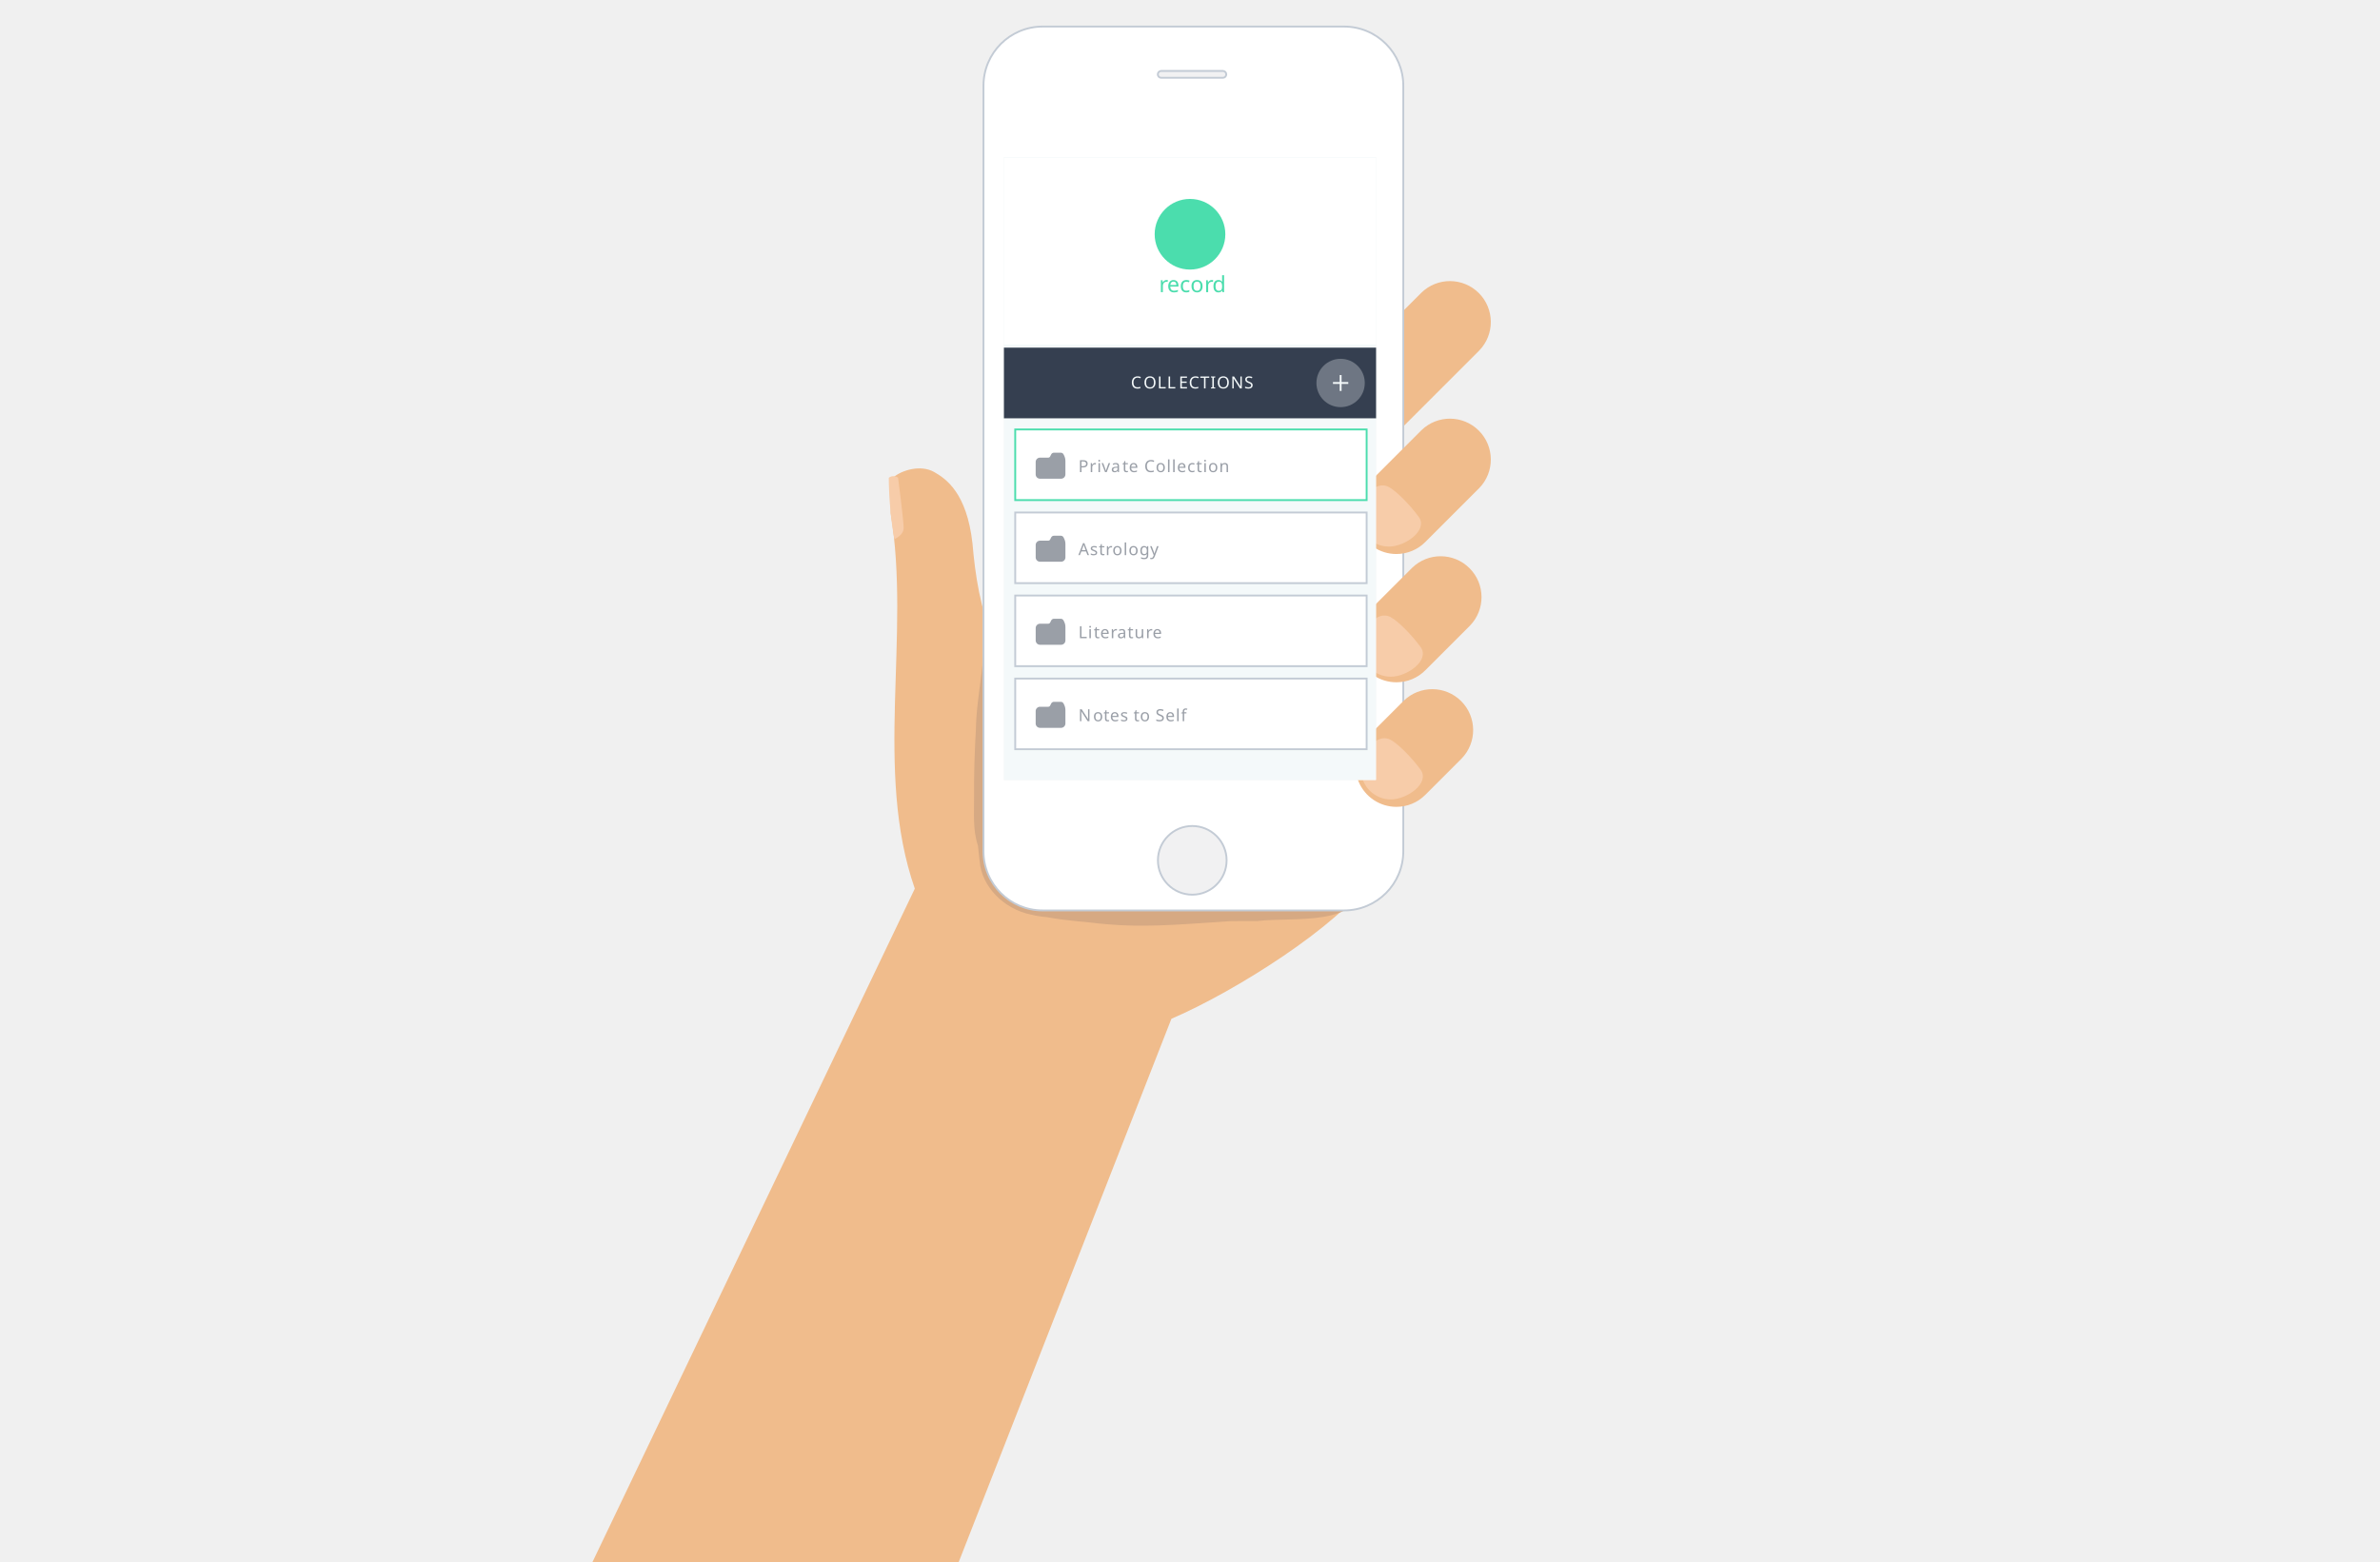
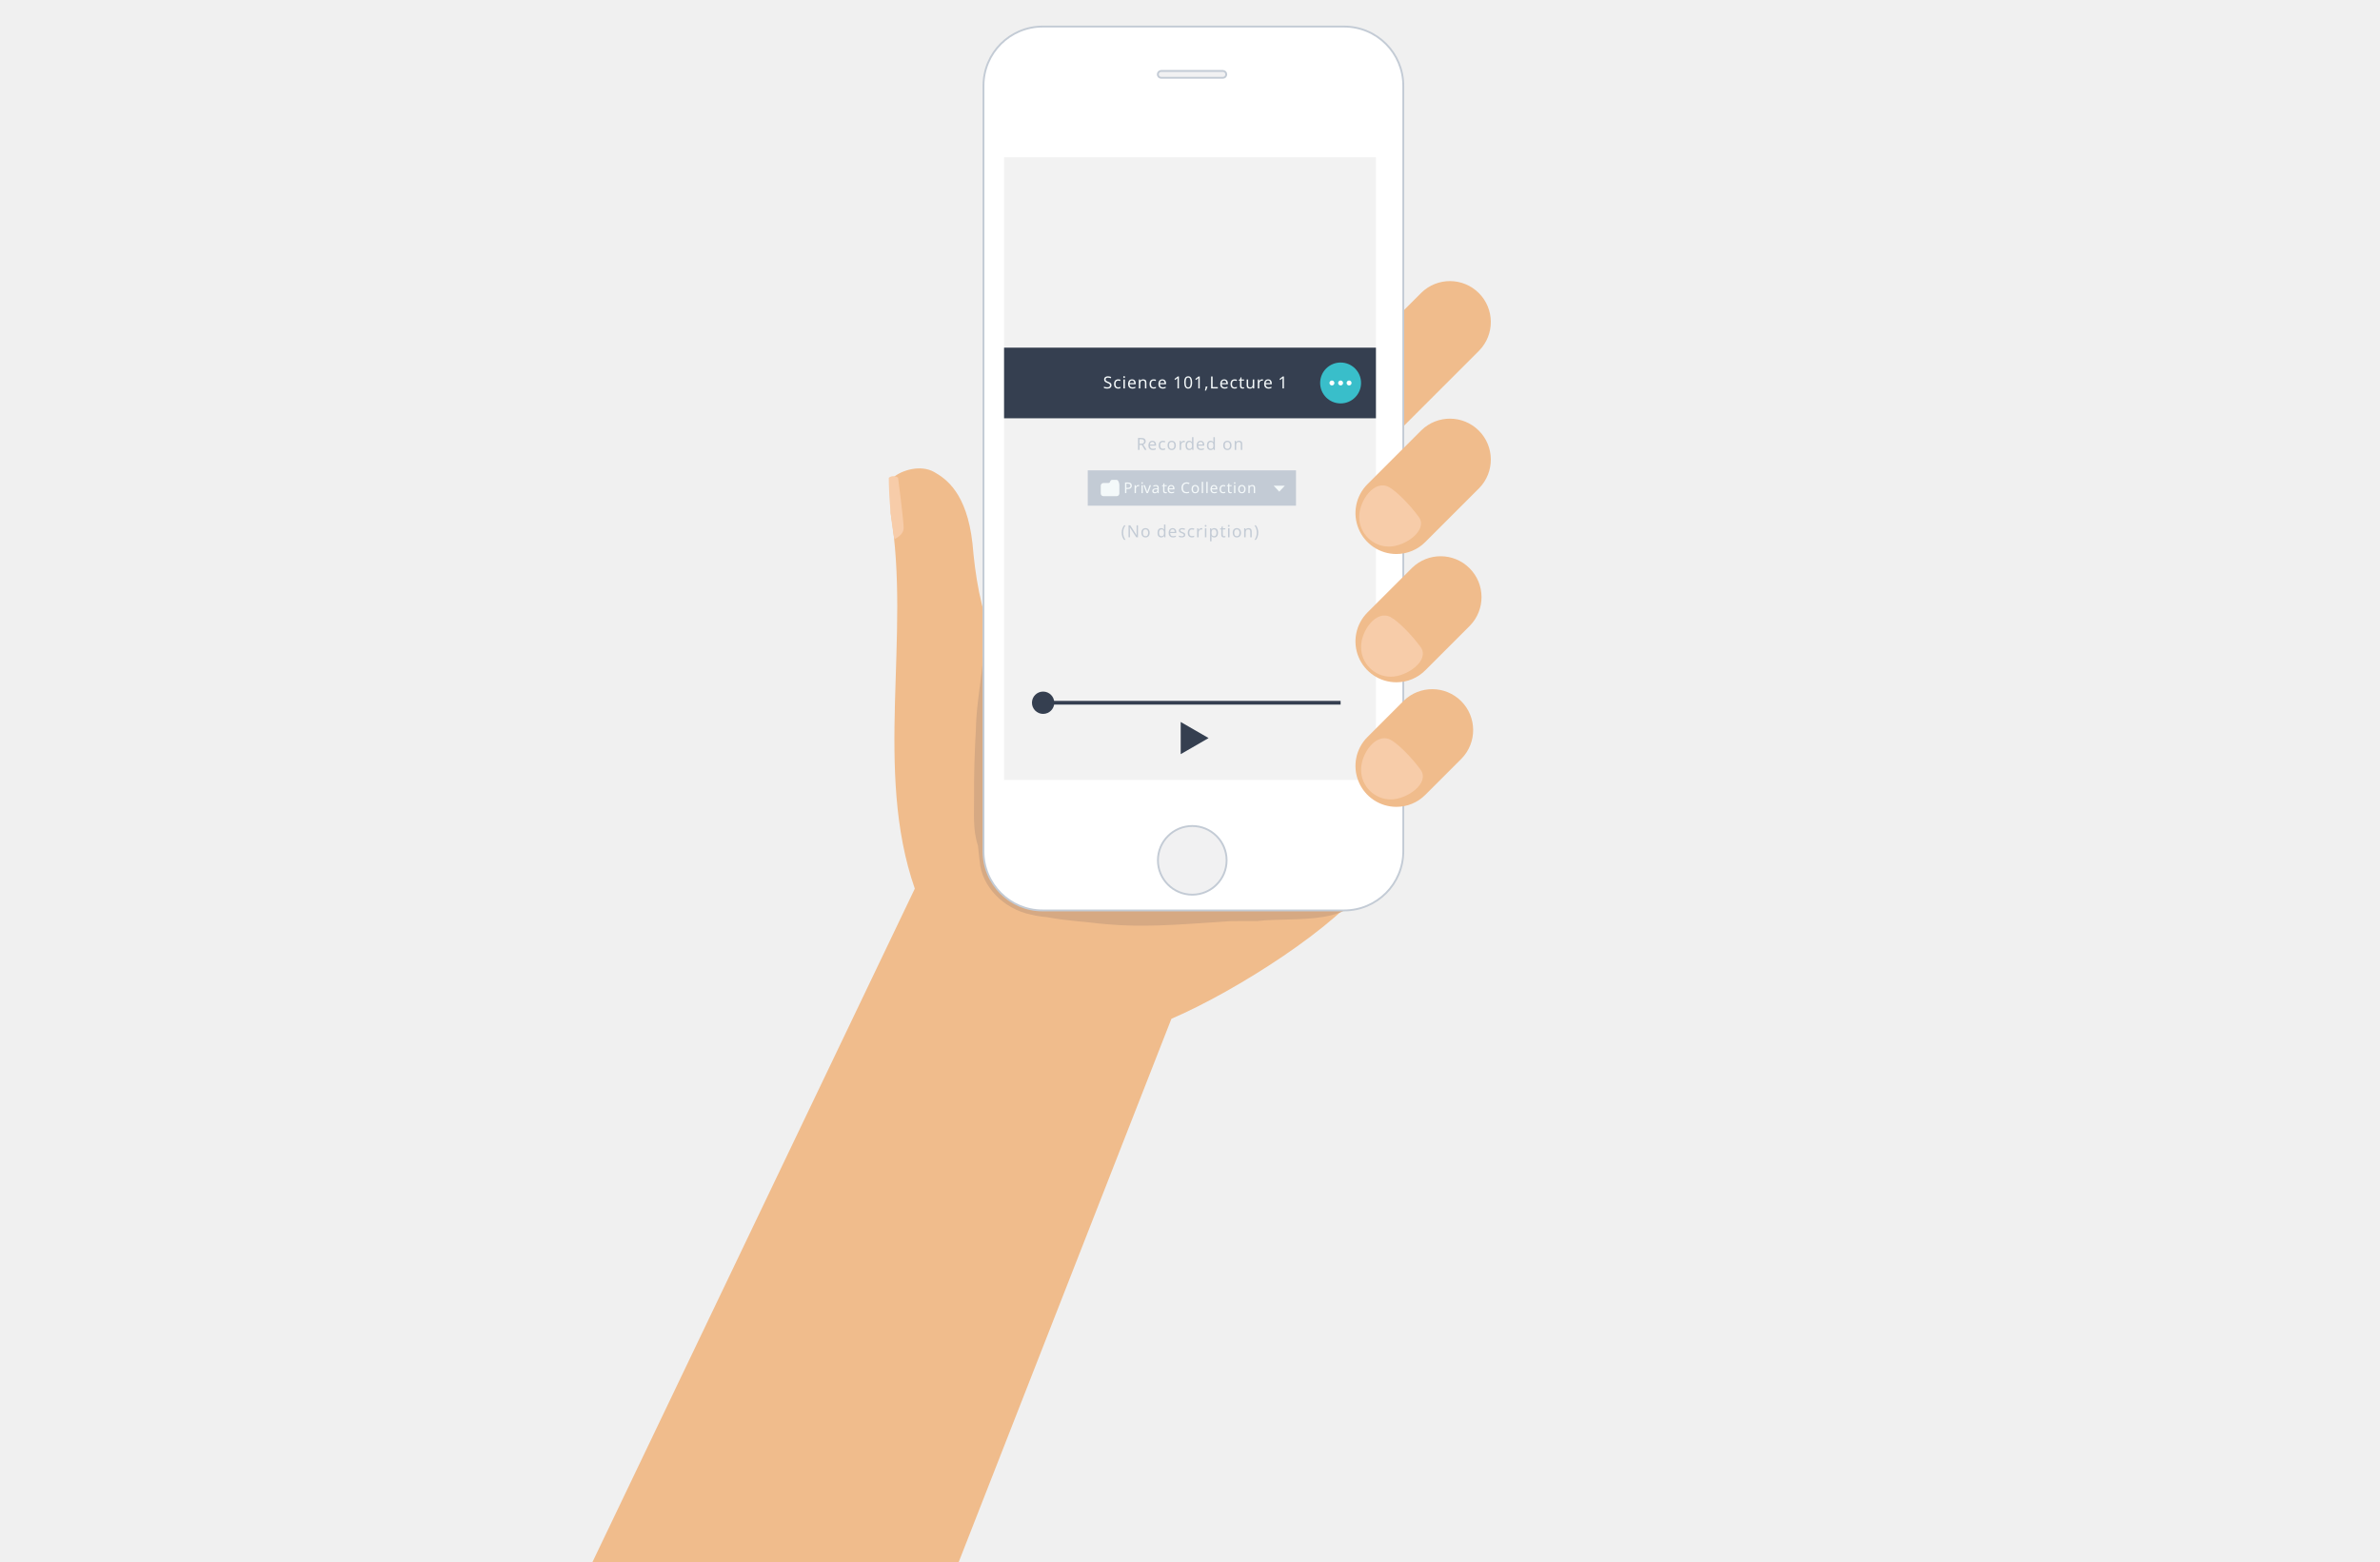
<svg xmlns="http://www.w3.org/2000/svg" viewBox="0 0 1280 840">
  <defs>
    <style>
      .cls-1 {
        fill: #f0bc8c;
      }

      .cls-2 {
        fill: #f7cca9;
      }

      .cls-3 {
        fill: #d6a983;
      }

-       .cls-32, .cls-4, .cls-8 {
+       .cls-13, .cls-4 {
        fill: #fff;
      }

      .cls-4, .cls-5 {
        stroke: #c3cbd5;
-       }
- 
-       .cls-18, .cls-32, .cls-4, .cls-5 {
        stroke-miterlimit: 10;
      }

      .cls-5 {
        fill: #f1f1f2;
      }

      .cls-6 {
        fill: #f2f2f2;
      }

-       .cls-14, .cls-29, .cls-38, .cls-7 {
+       .cls-7 {
+         fill: #353f50;
+       }
+ 
+       .cls-14, .cls-15, .cls-8 {
+         font-size: 9px;
+       }
+ 
+       .cls-17, .cls-18, .cls-8 {
        fill: #f4f9fa;
      }

-       .cls-20, .cls-24, .cls-33, .cls-35, .cls-36, .cls-9 {
-         fill: #353f50;
+       .cls-8 {
+         font-family: F37Ginger, F37 Ginger;
      }

-       .cls-10, .cls-11 {
-         fill: #4bddad;
+       .cls-15, .cls-9 {
+         letter-spacing: 0.05em;
+       }
+ 
+       .cls-10 {
+         letter-spacing: 0em;
      }

      .cls-11 {
-         font-size: 12px;
-       }
- 
-       .cls-11, .cls-14, .cls-20, .cls-24, .cls-29, .cls-33, .cls-36 {
-         font-family: F37Ginger, F37 Ginger;
+         letter-spacing: 0.03em;
      }

      .cls-12 {
-         letter-spacing: -0.02em;
+         fill: #39beca;
      }

-       .cls-13 {
-         letter-spacing: -0.02em;
+       .cls-14, .cls-15, .cls-16 {
+         fill: #c3cbd5;
      }

-       .cls-14, .cls-20, .cls-24, .cls-29, .cls-33, .cls-36 {
-         font-size: 9px;
+       .cls-14, .cls-15, .cls-18 {
+         font-family: F37Ginger-Light, F37 Ginger;
      }

-       .cls-14, .cls-21, .cls-24, .cls-33 {
+       .cls-14 {
+         letter-spacing: 0.04em;
+       }
+ 
+       .cls-18 {
+         font-size: 8px;
        letter-spacing: 0.05em;
      }

-       .cls-15 {
-         letter-spacing: -0.01em;
-       }
- 
-       .cls-16, .cls-29 {
+       .cls-19 {
        letter-spacing: 0.04em;
      }

-       .cls-17 {
-         letter-spacing: 0.03em;
-       }
- 
-       .cls-18 {
-         fill: none;
-         stroke: #f4f9fa;
-         stroke-width: 2px;
-       }
- 
-       .cls-19, .cls-33, .cls-35, .cls-36 {
-         opacity: 0.5;
-       }
- 
-       .cls-22 {
-         letter-spacing: 0em;
-       }
- 
-       .cls-23 {
-         letter-spacing: 0.03em;
-       }
- 
-       .cls-25, .cls-36 {
-         letter-spacing: 0.05em;
-       }
- 
-       .cls-26 {
-         letter-spacing: 0.03em;
-       }
- 
-       .cls-27 {
-         letter-spacing: 0.02em;
-       }
- 
-       .cls-28 {
-         letter-spacing: -0.02em;
-       }
- 
-       .cls-30 {
-         letter-spacing: -0.05em;
-       }
- 
-       .cls-31 {
-         letter-spacing: 0.05em;
-       }
- 
-       .cls-32 {
-         stroke: #4bddad;
-       }
- 
-       .cls-34 {
+       .cls-20 {
        letter-spacing: 0.04em;
      }

-       .cls-37 {
-         letter-spacing: 0.04em;
-       }
- 
-       .cls-38 {
-         opacity: 0.3;
+       .cls-21 {
+         letter-spacing: 0.05em;
      }
    </style>
  </defs>
  <g id="handphone">
    <g id="hand-underlay">
      <path id="armthumb" class="cls-1" d="M479,276c11,65.88-9.14,138.48,13,202L313,852H511L630,548c35-15,90.25-50.44,106-74L571,376.58c-37-11.58-45-49.58-48-84.39-3.06-27.19-14.33-34.74-20.6-38.3-7.32-4.15-17.46-.89-21.68,2.68C479.8,257,479,270,479,276Z" />
      <path id="thumbnail" class="cls-2" d="M478,257a198.65,198.65,0,0,0,3,33s5-2,5-6-3-27-3-27A4,4,0,0,0,478,257Z" />
      <path id="indexfinger" class="cls-1" d="M729.5,245.5a22,22,0,0,1-15.56-37.56l50.5-50.5a22,22,0,0,1,31.11,31.11l-50.5,50.5A21.93,21.93,0,0,1,729.5,245.5Z" />
      <path id="shadow" class="cls-3" d="M526.89,463.38C528,477,540,489,554.38,491.93a52.1,52.1,0,0,0,8.5,1.38c2.63.49,5.27.89,7.87,1.24,5.2.69,10.24,1.15,14.73,1.58q4.81.6,9.63,1c19.13,1.74,37.95.28,56.88-1l9.47-.63c2.44-.06,4.89-.08,7.35-.07s4.92,0,7.38,0C697,493,731,499,734,474c0-3-10-7-16.39-11.27a76.32,76.32,0,0,0-9.18-5l-10.76-6.34L569,375.38,559.89,370c-1.65-1.17-3.35-2.25-5.08-3.28C546,361,537,358,529,351c-1,14-4,28-4.17,41.8-.14,2.25-.25,4.52-.36,6.79-.31,6.81-.53,13.65-.61,20.5q-.05,4.11,0,8.23C524,437,523,446,525.94,454.8,526.57,460.23,526.89,463.38,526.89,463.38Z" />
    </g>
    <g id="phone">
      <rect id="outline" class="cls-4" x="528.93" y="14.29" width="225.78" height="475.43" rx="31.82" ry="31.82" />
      <circle id="home-btn" class="cls-5" cx="641.22" cy="462.77" r="18.47" />
      <rect id="speaker" class="cls-5" x="622.69" y="38.16" width="36.81" height="3.68" rx="1.82" ry="1.82" />
      <rect id="UI-holder" class="cls-6" x="540" y="84.6" width="200" height="334.93" />
      <g id="hand-overlay">
        <path id="finger" class="cls-1" d="M751,298a22,22,0,0,1-15.56-37.56l29-29a22,22,0,0,1,31.11,31.11l-29,29A21.93,21.93,0,0,1,751,298Z" />
        <path id="finger-2" data-name="finger" class="cls-1" d="M751,367a22,22,0,0,1-15.56-37.56l24-24a22,22,0,0,1,31.11,31.11l-24,24A21.93,21.93,0,0,1,751,367Z" />
        <path id="finger-3" data-name="finger" class="cls-1" d="M751,434a22,22,0,0,1-15.56-37.56l19.5-19.5a22,22,0,0,1,31.11,31.11l-19.5,19.5A21.93,21.93,0,0,1,751,434Z" />
        <path id="fingernail" class="cls-2" d="M763,278c5.22,7.13-7.16,16-16,16a16,16,0,0,1-16-16c0-8.84,8.24-20.23,16-16C751.05,264.21,758.17,271.39,763,278Z" />
        <path id="fingernail-2" data-name="fingernail" class="cls-2" d="M764,348c5.22,7.13-7.16,16-16,16a16,16,0,0,1-16-16c0-8.84,8.24-20.23,16-16C752.05,334.21,759.17,341.39,764,348Z" />
        <path id="fingernail-3" data-name="fingernail" class="cls-2" d="M764,414c5.22,7.13-7.16,16-16,16a16,16,0,0,1-16-16c0-8.84,8.24-20.23,16-16C752.05,400.21,759.17,407.39,764,414Z" />
      </g>
    </g>
-     <g id="UI">
-       <rect id="BG" class="cls-7" x="540" y="84.6" width="200" height="334.93" />
-       <rect id="topBG" class="cls-8" x="540" y="84.82" width="200" height="100.48" />
-       <rect id="bar" class="cls-9" x="540" y="187" width="200" height="38" />
-       <circle id="record-btn" class="cls-10" cx="640" cy="126" r="19" />
-       <text class="cls-11" transform="translate(623.33 157.16)">
-         <tspan class="cls-12">r</tspan>
-         <tspan x="4.3" y="0">eco</tspan>
-         <tspan class="cls-13" x="24.35" y="0">r</tspan>
-         <tspan x="28.64" y="0">d</tspan>
+     <g id="talk">
+       <g id="headerbar">
+         <rect id="bar" class="cls-7" x="540" y="187" width="200" height="38" />
+         <text class="cls-8" transform="translate(593.26 208.94)">
+           <tspan class="cls-9">Science</tspan>
+           <tspan class="cls-10" x="35.16" y="0"> </tspan>
+           <tspan class="cls-9" x="37.59" y="0">101, </tspan>
+           <tspan class="cls-11" x="57.21" y="0">L</tspan>
+           <tspan class="cls-9" x="62.5" y="0">ectu</tspan>
+           <tspan class="cls-11" x="82.45" y="0">r</tspan>
+           <tspan class="cls-9" x="86.12" y="0">e</tspan>
+           <tspan x="91.64" y="0"> </tspan>
+           <tspan class="cls-9" x="94.07" y="0">1</tspan>
+         </text>
+         <g id="share-btn">
+           <circle id="circle" class="cls-12" cx="721" cy="206" r="11" />
+           <g id="dots">
+             <circle class="cls-13" cx="716.33" cy="206" r="1.33" />
+             <circle class="cls-13" cx="721" cy="206" r="1.33" />
+             <circle class="cls-13" cx="725.56" cy="206" r="1.33" />
+           </g>
+         </g>
+       </g>
+       <text class="cls-14" transform="translate(611.17 241.99)">R<tspan class="cls-9" x="5.97" y="0">eco</tspan>
+         <tspan class="cls-11" x="22.49" y="0">r</tspan>
+         <tspan class="cls-9" x="25.92" y="0">ded on</tspan>
      </text>
-       <text class="cls-14" transform="translate(589.82 208.94)">PRI<tspan class="cls-15" x="15.05" y="0">VA</tspan>
-         <tspan x="27.58" y="0">TE </tspan>
-         <tspan class="cls-16" x="42.01" y="0">C</tspan>
-         <tspan x="48.81" y="0">OLL</tspan>
-         <tspan class="cls-17" x="67.74" y="0">E</tspan>
-         <tspan x="73.14" y="0">CTION</tspan>
-       </text>
-       <polyline id="back" class="cls-18" points="555 201.86 550 206.86 555 211.14" />
-       <g id="listItem" class="cls-19">
-         <text class="cls-20" transform="translate(575.96 256.94)">
-           <tspan class="cls-21">Science</tspan>
-           <tspan class="cls-22" x="35.16" y="0"> </tspan>
-           <tspan class="cls-21" x="37.59" y="0">101, </tspan>
-           <tspan class="cls-23" x="57.21" y="0">L</tspan>
-           <tspan class="cls-21" x="62.5" y="0">ectu</tspan>
-           <tspan class="cls-23" x="82.45" y="0">r</tspan>
-           <tspan class="cls-21" x="86.12" y="0">e</tspan>
-           <tspan x="91.64" y="0"> </tspan>
-           <tspan class="cls-21" x="94.07" y="0">1</tspan>
+       <text class="cls-15" transform="translate(602.91 288.99)">(No description)</text>
+       <g id="drop">
+         <rect id="dropbg" class="cls-16" x="585" y="253" width="112" height="19" />
+         <polygon id="droparrow" class="cls-17" points="688 264.46 691 261.27 685 261.27 688 264.46" />
+         <path id="folder" class="cls-17" d="M601.58,259.12l-.21-.42a1,1,0,0,0-.93-.58h-2.3a1,1,0,0,0-.93.58l-.37.75a.62.62,0,0,1-.56.35h-2.82a1.46,1.46,0,0,0-1.46,1.46v4.17a1.46,1.46,0,0,0,1.46,1.46h7.08a1.46,1.46,0,0,0,1.46-1.46v-4.53A4,4,0,0,0,601.58,259.12Z" />
+         <text class="cls-18" transform="translate(604.28 265.25)">Pri<tspan class="cls-19" x="10.7" y="0">v</tspan>
+           <tspan x="15.05" y="0">a</tspan>
+           <tspan class="cls-20" x="20.54" y="0">t</tspan>
+           <tspan class="cls-21" x="23.27" y="0">e Collection</tspan>
        </text>
-         <g id="Sound_wave_2" data-name="Sound wave 2">
-           <path class="cls-9" d="M550.8,257.07a.8.8,0,0,1-.8-.8v-4a.8.8,0,0,1,1.61,0v4A.8.8,0,0,1,550.8,257.07Z" />
-           <path class="cls-9" d="M553.22,260.28a.8.8,0,0,1-.8-.8V249a.8.8,0,1,1,1.61,0v10.46A.8.8,0,0,1,553.22,260.28Z" />
-           <path class="cls-9" d="M555.63,263.5a.8.8,0,0,1-.8-.8V245.8a.8.8,0,1,1,1.61,0V262.7A.8.8,0,0,1,555.63,263.5Z" />
-           <path class="cls-9" d="M558,262.7a.8.8,0,0,1-.8-.8V246.61a.8.8,0,1,1,1.61,0v15.28A.8.8,0,0,1,558,262.7Z" />
-           <path class="cls-9" d="M560.46,259.48a.8.8,0,0,1-.8-.8v-8.85a.8.8,0,1,1,1.61,0v8.85A.8.8,0,0,1,560.46,259.48Z" />
-           <path class="cls-9" d="M562.87,262.7a.8.8,0,0,1-.8-.8V246.61a.8.8,0,1,1,1.61,0v15.28A.8.8,0,0,1,562.87,262.7Z" />
-           <path class="cls-9" d="M565.28,259.48a.8.8,0,0,1-.8-.8v-8.85a.8.8,0,1,1,1.61,0v8.85A.8.8,0,0,1,565.28,259.48Z" />
-           <path class="cls-9" d="M567.7,257.07a.8.8,0,0,1-.8-.8v-4a.8.8,0,0,1,1.61,0v4A.8.8,0,0,1,567.7,257.07Z" />
-         </g>
-         <text class="cls-24" transform="translate(725.31 256.08)">&gt;</text>
      </g>
-       <g id="listItem-2" data-name="listItem" class="cls-19">
-         <text class="cls-24" transform="translate(575.96 289.94)">Science<tspan class="cls-22" x="35.16" y="0"> </tspan>
-           <tspan x="37.59" y="0">101, </tspan>
-           <tspan class="cls-23" x="57.21" y="0">L</tspan>
-           <tspan x="62.5" y="0">ectu</tspan>
-           <tspan class="cls-23" x="82.45" y="0">r</tspan>
-           <tspan x="86.12" y="0">e</tspan>
-           <tspan class="cls-23" x="91.64" y="0"> </tspan>
-           <tspan x="94.34" y="0">2</tspan>
-         </text>
-         <g id="Sound_wave_2-2" data-name="Sound wave 2">
-           <path class="cls-9" d="M550.8,290.07a.8.8,0,0,1-.8-.8v-4a.8.8,0,0,1,1.61,0v4A.8.8,0,0,1,550.8,290.07Z" />
-           <path class="cls-9" d="M553.22,293.28a.8.8,0,0,1-.8-.8V282a.8.8,0,0,1,1.61,0v10.46A.8.8,0,0,1,553.22,293.28Z" />
-           <path class="cls-9" d="M555.63,296.5a.8.8,0,0,1-.8-.8V278.8a.8.8,0,0,1,1.61,0V295.7A.8.8,0,0,1,555.63,296.5Z" />
-           <path class="cls-9" d="M558,295.7a.8.8,0,0,1-.8-.8V279.61a.8.8,0,1,1,1.61,0v15.28A.8.8,0,0,1,558,295.7Z" />
-           <path class="cls-9" d="M560.46,292.48a.8.8,0,0,1-.8-.8v-8.85a.8.8,0,1,1,1.61,0v8.85A.8.8,0,0,1,560.46,292.48Z" />
-           <path class="cls-9" d="M562.87,295.7a.8.8,0,0,1-.8-.8V279.61a.8.8,0,1,1,1.61,0v15.28A.8.8,0,0,1,562.87,295.7Z" />
-           <path class="cls-9" d="M565.28,292.48a.8.8,0,0,1-.8-.8v-8.85a.8.8,0,1,1,1.61,0v8.85A.8.8,0,0,1,565.28,292.48Z" />
-           <path class="cls-9" d="M567.7,290.07a.8.8,0,0,1-.8-.8v-4a.8.8,0,0,1,1.61,0v4A.8.8,0,0,1,567.7,290.07Z" />
-         </g>
-         <text class="cls-24" transform="translate(725.31 289.08)">&gt;</text>
-       </g>
-       <g id="listItem-3" data-name="listItem" class="cls-19">
-         <text class="cls-24" transform="translate(575.96 322.94)">N<tspan class="cls-25" x="7.88" y="0">o</tspan>
-           <tspan class="cls-26" x="13.5" y="0">t</tspan>
-           <tspan x="16.96" y="0">e</tspan>
-           <tspan class="cls-27" x="22.48" y="0"> </tspan>
-           <tspan class="cls-28" x="25.09" y="0">T</tspan>
-           <tspan x="30.44" y="0">o</tspan>
-           <tspan class="cls-17" x="36.11" y="0"> </tspan>
-           <tspan x="38.81" y="0">Sel</tspan>
-           <tspan class="cls-16" x="52.5" y="0">f</tspan>
-           <tspan class="cls-22" x="55.84" y="0"> </tspan>
-           <tspan x="58.27" y="0">1</tspan>
-         </text>
-         <g id="Sound_wave_2-3" data-name="Sound wave 2">
-           <path class="cls-9" d="M550.8,323.07a.8.8,0,0,1-.8-.8v-4a.8.8,0,0,1,1.61,0v4A.8.8,0,0,1,550.8,323.07Z" />
-           <path class="cls-9" d="M553.22,326.28a.8.8,0,0,1-.8-.8V315a.8.8,0,0,1,1.61,0v10.46A.8.8,0,0,1,553.22,326.28Z" />
-           <path class="cls-9" d="M555.63,329.5a.8.8,0,0,1-.8-.8V311.8a.8.8,0,0,1,1.61,0V328.7A.8.8,0,0,1,555.63,329.5Z" />
-           <path class="cls-9" d="M558,328.7a.8.8,0,0,1-.8-.8V312.61a.8.8,0,1,1,1.61,0v15.28A.8.8,0,0,1,558,328.7Z" />
-           <path class="cls-9" d="M560.46,325.48a.8.8,0,0,1-.8-.8v-8.85a.8.8,0,1,1,1.61,0v8.85A.8.8,0,0,1,560.46,325.48Z" />
-           <path class="cls-9" d="M562.87,328.7a.8.8,0,0,1-.8-.8V312.61a.8.8,0,1,1,1.61,0v15.28A.8.8,0,0,1,562.87,328.7Z" />
-           <path class="cls-9" d="M565.28,325.48a.8.8,0,0,1-.8-.8v-8.85a.8.8,0,1,1,1.61,0v8.85A.8.8,0,0,1,565.28,325.48Z" />
-           <path class="cls-9" d="M567.7,323.07a.8.8,0,0,1-.8-.8v-4a.8.8,0,0,1,1.61,0v4A.8.8,0,0,1,567.7,323.07Z" />
-         </g>
-         <text class="cls-24" transform="translate(725.31 322.08)">&gt;</text>
-       </g>
-     </g>
-     <g id="UI2">
-       <rect id="BG-2" data-name="BG" class="cls-7" x="540" y="84.6" width="200" height="334.93" />
-       <rect id="topBG-2" data-name="topBG" class="cls-8" x="540" y="84.82" width="200" height="100.48" />
-       <circle id="record-btn-2" data-name="record-btn" class="cls-10" cx="640" cy="126" r="19" />
-       <text class="cls-11" transform="translate(623.33 157.16)">
-         <tspan class="cls-12">r</tspan>
-         <tspan x="4.3" y="0">eco</tspan>
-         <tspan class="cls-13" x="24.35" y="0">r</tspan>
-         <tspan x="28.64" y="0">d</tspan>
-       </text>
-       <g id="groups">
-         <rect id="bar-2" data-name="bar" class="cls-9" x="540" y="187" width="200" height="38" />
-         <text class="cls-29" transform="translate(608.18 208.94)">C<tspan class="cls-21" x="6.79" y="0">OLL</tspan>
-           <tspan class="cls-23" x="25.73" y="0">E</tspan>
-           <tspan class="cls-21" x="31.13" y="0">CTIONS</tspan>
-         </text>
-         <g id="listItem-4" data-name="listItem" class="cls-19">
-           <text class="cls-24" transform="translate(575.96 256.94)">Lig<tspan class="cls-16" x="14.32" y="0">ht</tspan>
-             <tspan class="cls-27" x="23.41" y="0"> </tspan>
-             <tspan class="cls-30" x="26.02" y="0">Y</tspan>
-             <tspan class="cls-31" x="31.37" y="0">ea</tspan>
-             <tspan class="cls-25" x="42.97" y="0">r</tspan>
-             <tspan x="46.77" y="0">s</tspan>
-             <tspan class="cls-23" x="51.12" y="0" xml:space="preserve"> A</tspan>
-             <tspan class="cls-25" x="60.37" y="0">w</tspan>
-             <tspan x="68.14" y="0">a</tspan>
-             <tspan class="cls-16" x="74.22" y="0">y</tspan>
-           </text>
-           <text class="cls-24" transform="translate(725.31 256.08)">&gt;</text>
-         </g>
-         <g id="group">
-           <rect class="cls-32" x="546" y="231" width="189" height="38" />
-           <text class="cls-33" transform="translate(579.96 253.94)">Pri<tspan class="cls-25" x="12.52" y="0">v</tspan>
-             <tspan x="17.55" y="0">a</tspan>
-             <tspan class="cls-34" x="23.63" y="0">t</tspan>
-             <tspan x="27.1" y="0">e Collection</tspan>
-           </text>
-           <path class="cls-35" d="M572.33,245.09l-.33-.67a1.66,1.66,0,0,0-1.49-.92h-3.68a1.66,1.66,0,0,0-1.49.92l-.6,1.19a1,1,0,0,1-.89.55h-4.51A2.33,2.33,0,0,0,557,248.5v6.67a2.33,2.33,0,0,0,2.33,2.33h11.33a2.33,2.33,0,0,0,2.33-2.33v-7.25A6.37,6.37,0,0,0,572.33,245.09Z" />
-         </g>
-         <g id="group-2" data-name="group">
-           <rect class="cls-4" x="546" y="275.67" width="189" height="38" />
-           <text class="cls-36" transform="translate(579.96 298.61)">As<tspan class="cls-31" x="10.99" y="0">t</tspan>
-             <tspan class="cls-23" x="14.59" y="0">r</tspan>
-             <tspan class="cls-21" x="18.26" y="0">olog</tspan>
-             <tspan class="cls-16" x="38.57" y="0">y</tspan>
-           </text>
-           <path class="cls-35" d="M572.33,289.75l-.33-.67a1.66,1.66,0,0,0-1.49-.92h-3.68a1.66,1.66,0,0,0-1.49.92l-.6,1.19a1,1,0,0,1-.89.55h-4.51a2.33,2.33,0,0,0-2.33,2.33v6.67a2.33,2.33,0,0,0,2.33,2.33h11.33a2.33,2.33,0,0,0,2.33-2.33v-7.25A6.37,6.37,0,0,0,572.33,289.75Z" />
-         </g>
-         <g id="group-3" data-name="group">
-           <rect class="cls-4" x="546" y="320.33" width="189" height="38" />
-           <text class="cls-33" transform="translate(579.96 343.27)">Li<tspan class="cls-26" x="8.24" y="0">t</tspan>
-             <tspan x="11.7" y="0">e</tspan>
-             <tspan class="cls-23" x="17.22" y="0">r</tspan>
-             <tspan x="20.89" y="0">atu</tspan>
-             <tspan class="cls-17" x="36.2" y="0">r</tspan>
-             <tspan x="39.87" y="0">e</tspan>
-           </text>
-           <path class="cls-35" d="M572.33,334.42l-.33-.67a1.66,1.66,0,0,0-1.49-.92h-3.68a1.66,1.66,0,0,0-1.49.92l-.6,1.19a1,1,0,0,1-.89.55h-4.51a2.33,2.33,0,0,0-2.33,2.33v6.67a2.33,2.33,0,0,0,2.33,2.33h11.33A2.33,2.33,0,0,0,573,344.5v-7.25A6.37,6.37,0,0,0,572.33,334.42Z" />
-         </g>
-         <g id="group-4" data-name="group">
-           <rect class="cls-4" x="546" y="365" width="189" height="38" />
-           <text class="cls-33" transform="translate(579.96 387.94)">N<tspan class="cls-25" x="7.88" y="0">o</tspan>
-             <tspan class="cls-26" x="13.5" y="0">t</tspan>
-             <tspan x="16.96" y="0">es</tspan>
-             <tspan class="cls-16" x="26.83" y="0"> </tspan>
-             <tspan class="cls-26" x="29.62" y="0">t</tspan>
-             <tspan class="cls-31" x="33.08" y="0">o</tspan>
-             <tspan class="cls-23" x="38.75" y="0"> </tspan>
-             <tspan x="41.45" y="0">Sel</tspan>
-             <tspan class="cls-37" x="55.14" y="0">f</tspan>
-           </text>
-           <path class="cls-35" d="M572.33,379.09l-.33-.67a1.66,1.66,0,0,0-1.49-.92h-3.68a1.66,1.66,0,0,0-1.49.92l-.6,1.19a1,1,0,0,1-.89.55h-4.51A2.33,2.33,0,0,0,557,382.5v6.67a2.33,2.33,0,0,0,2.33,2.33h11.33a2.33,2.33,0,0,0,2.33-2.33v-7.25A6.37,6.37,0,0,0,572.33,379.09Z" />
-         </g>
-         <g id="plus-btn">
-           <circle class="cls-38" cx="721" cy="206" r="13" />
-           <path class="cls-7" d="M721.51,201.74v3.76h3.62v1h-3.62v3.79h-1v-3.79h-3.62v-1h3.62v-3.76Z" />
-         </g>
+       <g id="player">
+         <rect id="track" class="cls-7" x="560" y="377" width="161" height="2" />
+         <circle id="playhead" class="cls-7" cx="561" cy="378" r="6" />
+         <polygon id="playbtn" class="cls-7" points="650 397 635 388.34 635 405.66 650 397" />
      </g>
    </g>
  </g>
</svg>
